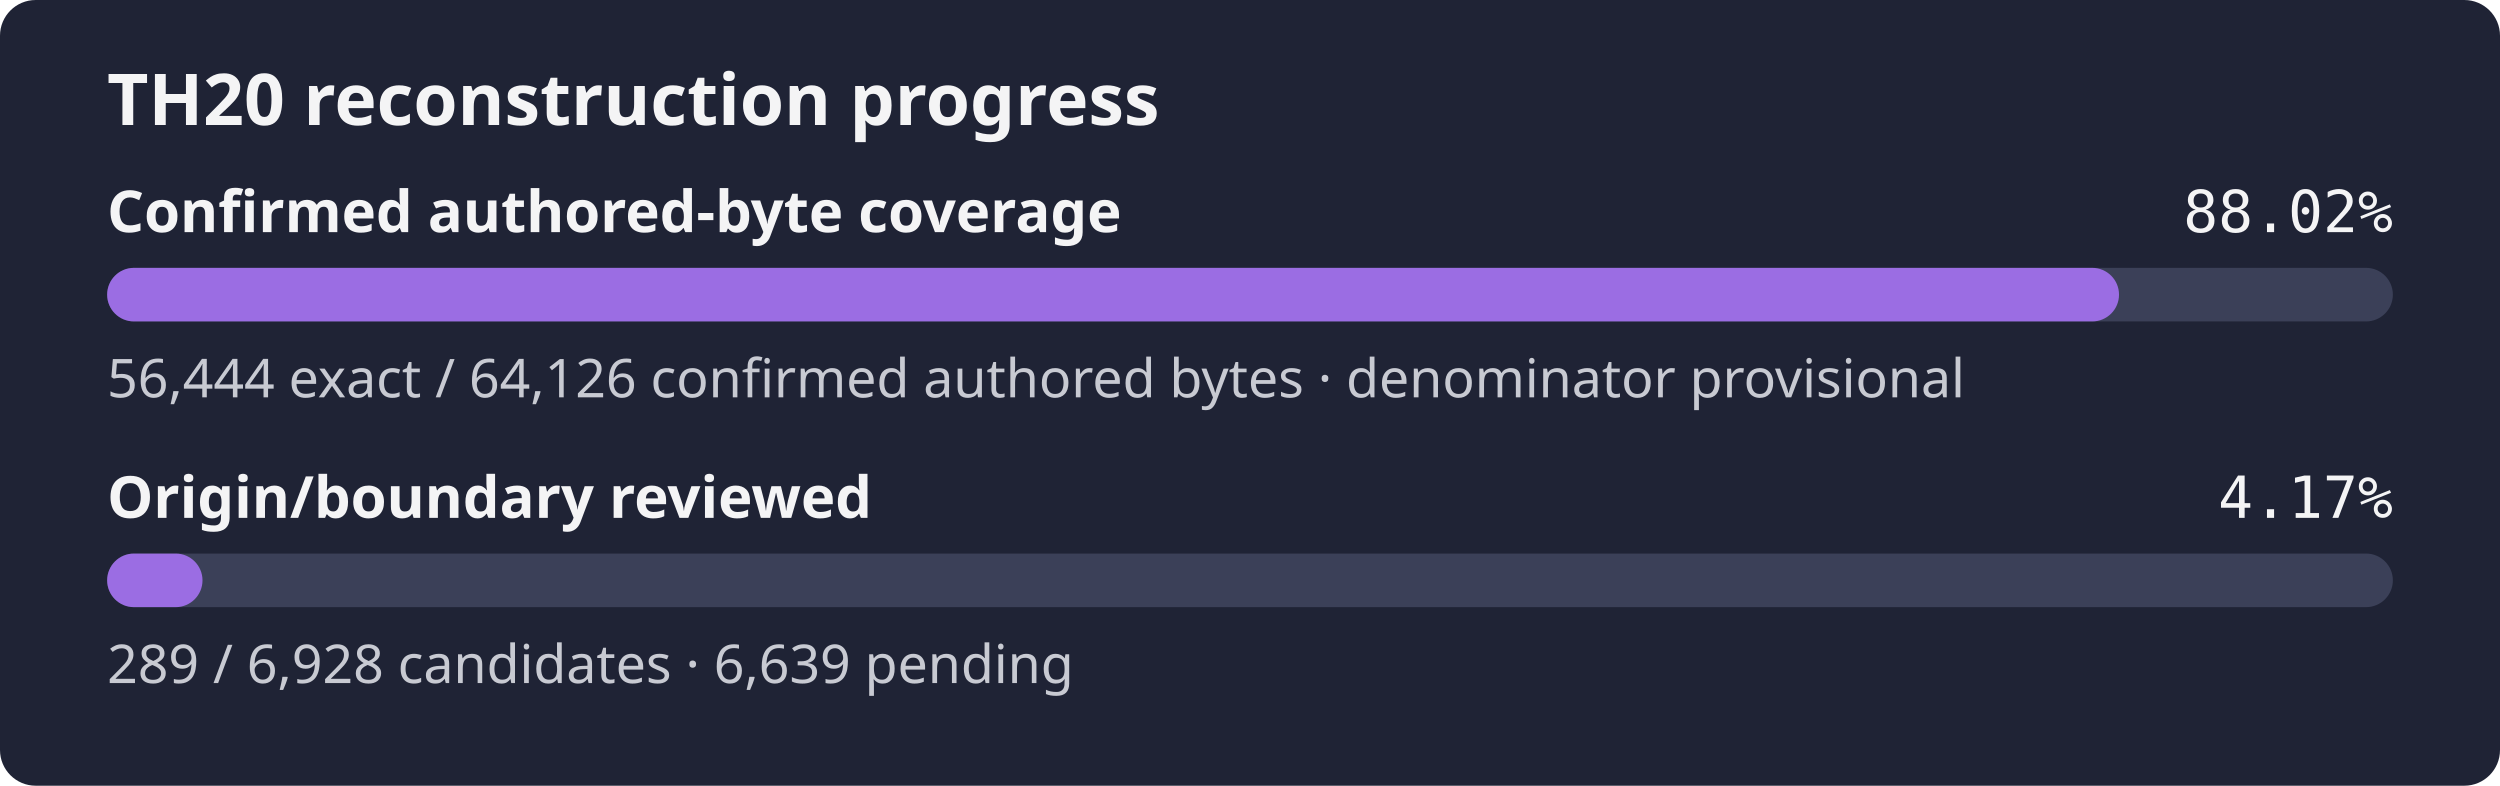
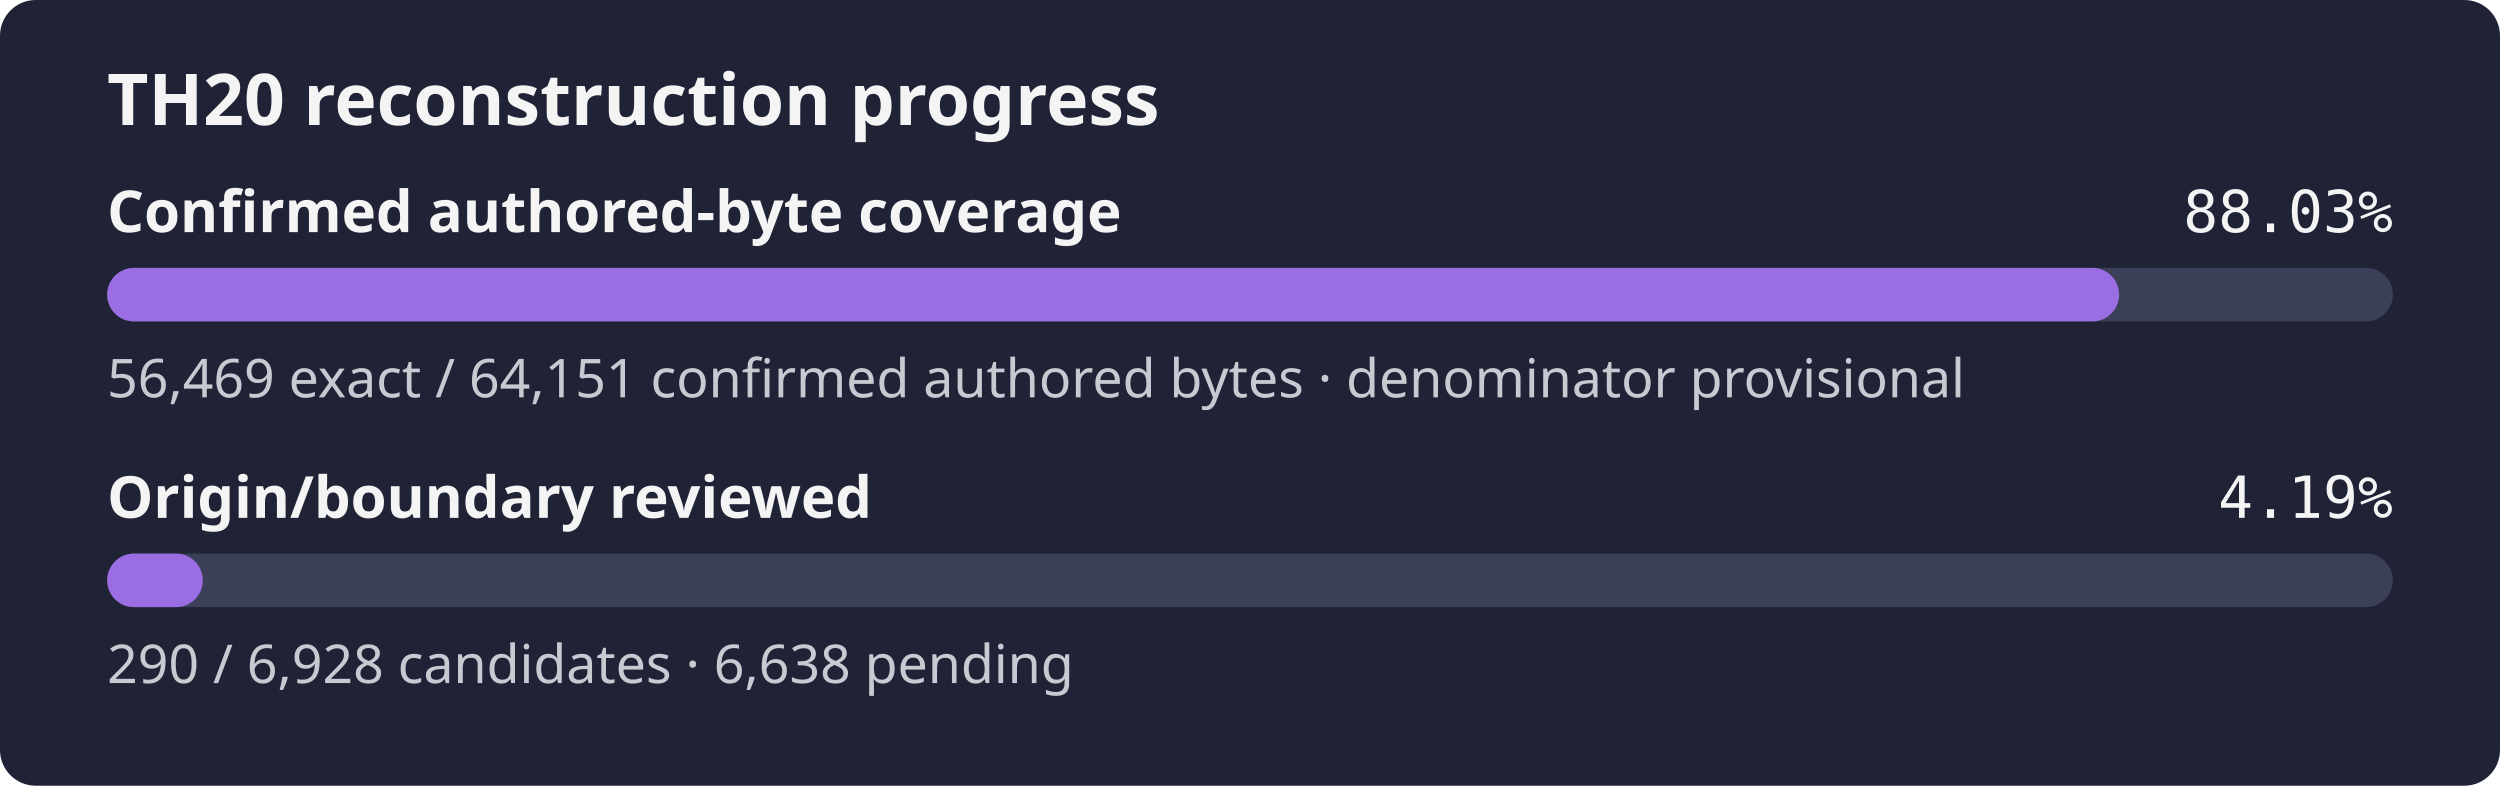
- <svg xmlns="http://www.w3.org/2000/svg" width="560" height="176" role="img" aria-label="TH20 reconstruction progress: 88.02% of the confirmed authored-byte set is exact, origin review 4.17%">
+ <svg xmlns="http://www.w3.org/2000/svg" width="560" height="176" role="img" aria-label="TH20 reconstruction progress: 88.03% of the confirmed authored-byte set is exact, origin review 4.19%">
  <rect width="560" height="176" rx="8" fill="#1f2335" />
  <text x="24" y="28" fill="#f4f4f5" font-family="sans-serif" font-size="16" font-weight="600">TH20 reconstruction progress</text>
  <text x="24" y="52" fill="#f4f4f5" font-family="sans-serif" font-size="13" font-weight="600">Confirmed authored-byte coverage</text>
-   <text x="536" y="52" fill="#f4f4f5" text-anchor="end" font-family="monospace" font-size="13">88.02%</text>
+   <text x="536" y="52" fill="#f4f4f5" text-anchor="end" font-family="monospace" font-size="13">88.03%</text>
  <rect x="24" y="60" width="512" height="12" rx="6" fill="#3b4058" />
-   <rect x="24" y="60" width="450.66" height="12" rx="6" fill="#9b6de3" />
-   <text x="24" y="89" fill="#c8cad2" font-family="sans-serif" font-size="12">56,444 exact / 64,126 confirmed authored bytes · denominator provisional</text>
+   <rect x="24" y="60" width="450.69" height="12" rx="6" fill="#9b6de3" />
+   <text x="24" y="89" fill="#c8cad2" font-family="sans-serif" font-size="12">56,469 exact / 64,151 confirmed authored bytes · denominator provisional</text>
  <text x="24" y="116" fill="#f4f4f5" font-family="sans-serif" font-size="13" font-weight="600">Origin/boundary reviewed</text>
-   <text x="536" y="116" fill="#f4f4f5" text-anchor="end" font-family="monospace" font-size="13">4.17%</text>
+   <text x="536" y="116" fill="#f4f4f5" text-anchor="end" font-family="monospace" font-size="13">4.19%</text>
  <rect x="24" y="124" width="512" height="12" rx="6" fill="#3b4058" />
-   <rect x="24" y="124" width="21.36" height="12" rx="6" fill="#9b6de3" />
-   <text x="24" y="153" fill="#c8cad2" font-family="sans-serif" font-size="12">289 / 6,928 candidates · 6,639 pending</text>
+   <rect x="24" y="124" width="21.43" height="12" rx="6" fill="#9b6de3" />
+   <text x="24" y="153" fill="#c8cad2" font-family="sans-serif" font-size="12">290 / 6,928 candidates · 6,638 pending</text>
</svg>
